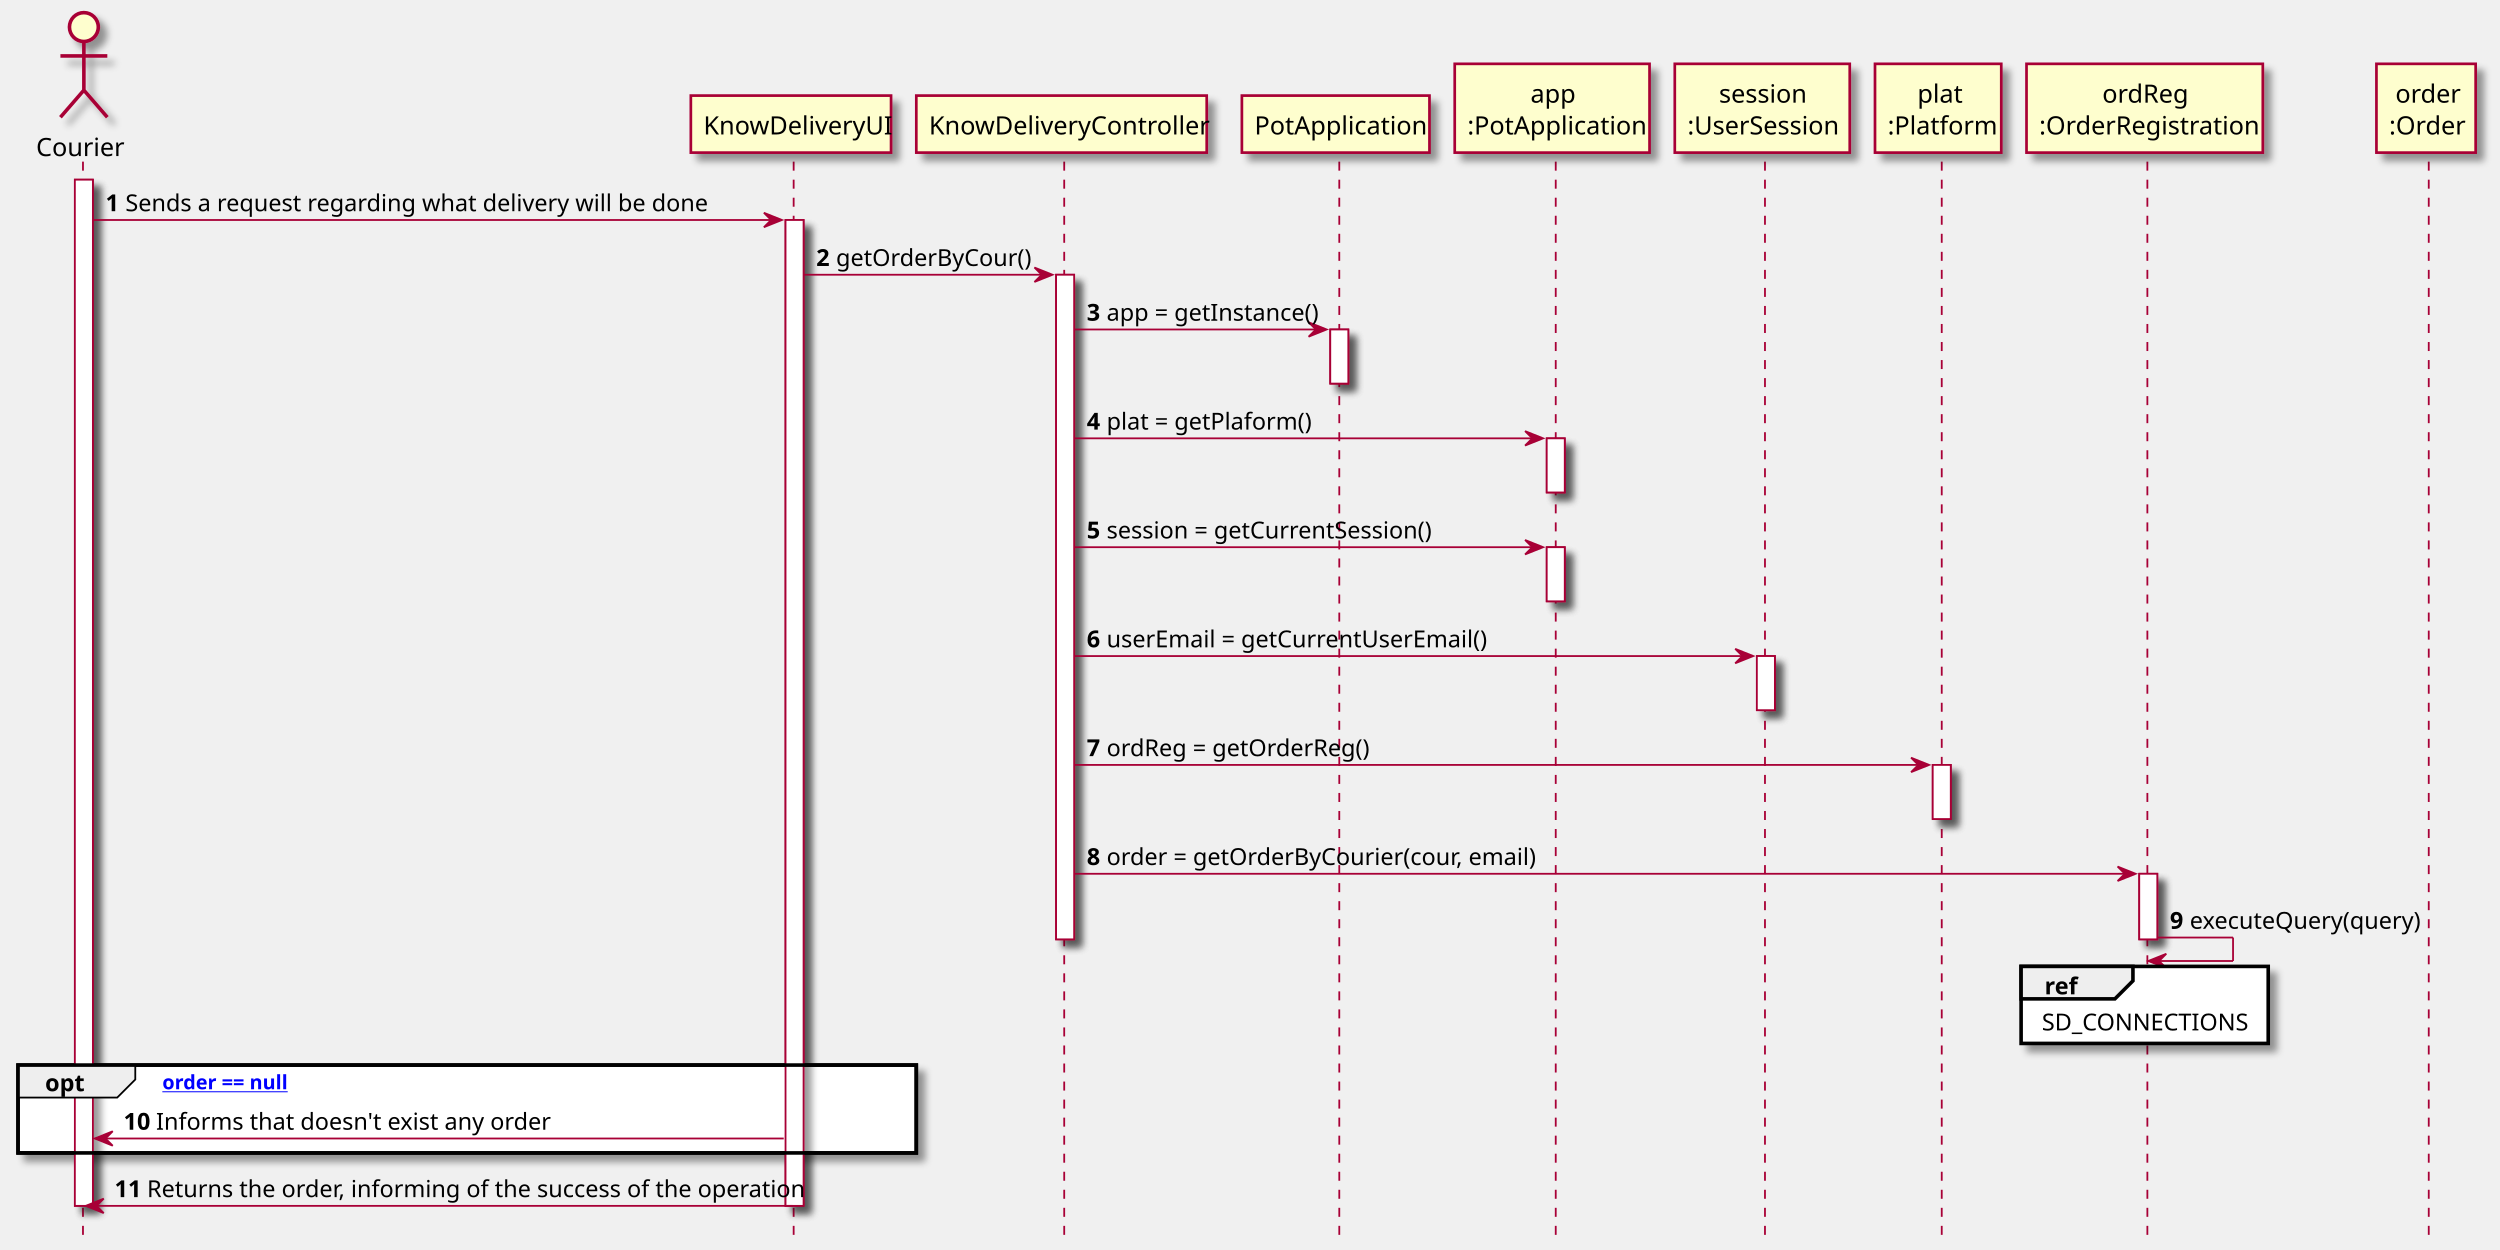
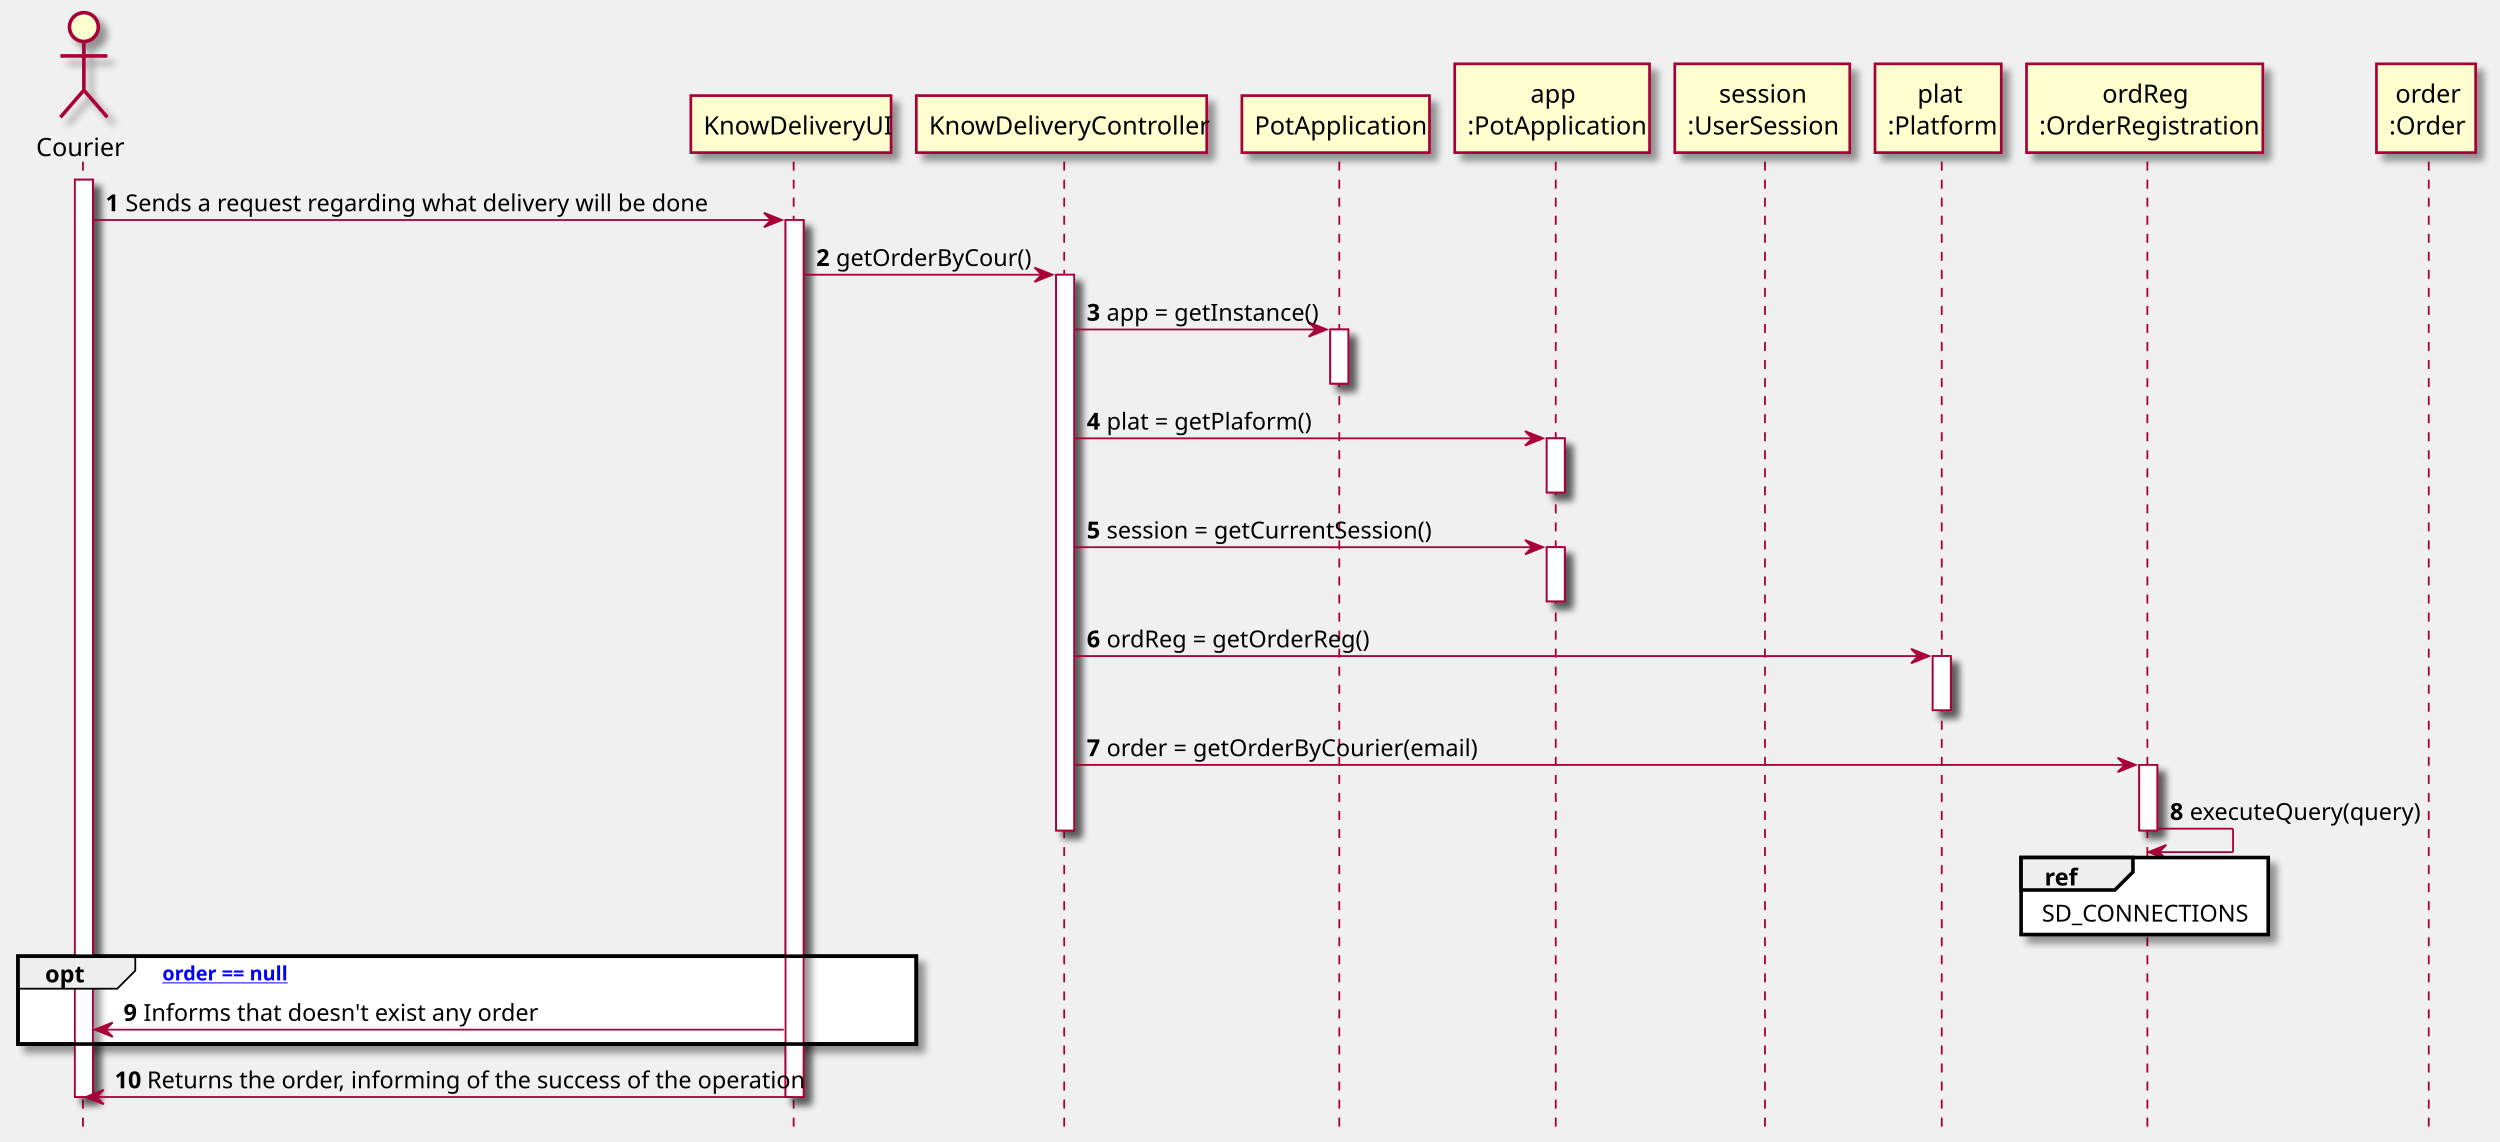
- <svg xmlns="http://www.w3.org/2000/svg" xmlns:xlink="http://www.w3.org/1999/xlink" contentScriptType="application/ecmascript" contentStyleType="text/css" height="693px" preserveAspectRatio="none" style="width:1386px;height:693px;" version="1.1" viewBox="0 0 1386 693" width="1386px" zoomAndPan="magnify">
+ <svg xmlns="http://www.w3.org/2000/svg" xmlns:xlink="http://www.w3.org/1999/xlink" contentScriptType="application/ecmascript" contentStyleType="text/css" height="633px" preserveAspectRatio="none" style="width:1386px;height:633px;" version="1.1" viewBox="0 0 1386 633" width="1386px" zoomAndPan="magnify">
  <defs>
-     <filter height="300%" id="f1idgou0h7l7ck" width="300%" x="-1" y="-1">
+     <filter height="300%" id="fxe2fub2rbv1y" width="300%" x="-1" y="-1">
      <feGaussianBlur result="blurOut" stdDeviation="2.0" />
      <feColorMatrix in="blurOut" result="blurOut2" type="matrix" values="0 0 0 0 0 0 0 0 0 0 0 0 0 0 0 0 0 0 .4 0" />
      <feOffset dx="4.0" dy="4.0" in="blurOut2" result="blurOut3" />
      <feBlend in="SourceGraphic" in2="blurOut3" mode="normal" />
    </filter>
  </defs>
  <g>
-     <rect fill="#FFFFFF" filter="url(#f1idgou0h7l7ck)" height="568.922" style="stroke:#A80036;stroke-width:1.0;" width="10" x="41.5" y="99.609" />
-     <rect fill="#FFFFFF" filter="url(#f1idgou0h7l7ck)" height="546.57" style="stroke:#A80036;stroke-width:1.0;" width="10" x="435.5" y="121.961" />
-     <rect fill="#FFFFFF" filter="url(#f1idgou0h7l7ck)" height="368.461" style="stroke:#A80036;stroke-width:1.0;" width="10" x="585.5" y="152.312" />
-     <rect fill="#FFFFFF" filter="url(#f1idgou0h7l7ck)" height="30" style="stroke:#A80036;stroke-width:1.0;" width="10" x="737.5" y="182.664" />
-     <rect fill="#FFFFFF" filter="url(#f1idgou0h7l7ck)" height="30" style="stroke:#A80036;stroke-width:1.0;" width="10" x="857.5" y="243.016" />
-     <rect fill="#FFFFFF" filter="url(#f1idgou0h7l7ck)" height="30" style="stroke:#A80036;stroke-width:1.0;" width="10" x="857.5" y="303.367" />
-     <rect fill="#FFFFFF" filter="url(#f1idgou0h7l7ck)" height="30" style="stroke:#A80036;stroke-width:1.0;" width="10" x="974" y="363.719" />
-     <rect fill="#FFFFFF" filter="url(#f1idgou0h7l7ck)" height="30" style="stroke:#A80036;stroke-width:1.0;" width="10" x="1071.5" y="424.07" />
-     <rect fill="#FFFFFF" filter="url(#f1idgou0h7l7ck)" height="36.352" style="stroke:#A80036;stroke-width:1.0;" width="10" x="1186" y="484.422" />
-     <rect fill="#FFFFFF" filter="url(#f1idgou0h7l7ck)" height="48.703" style="stroke:#000000;stroke-width:2.0;" width="498" x="10" y="590.477" />
-     <line style="stroke:#A80036;stroke-width:1.0;stroke-dasharray:5.0,5.0;" x1="46" x2="46" y1="89.609" y2="686.531" />
-     <line style="stroke:#A80036;stroke-width:1.0;stroke-dasharray:5.0,5.0;" x1="440" x2="440" y1="89.609" y2="686.531" />
-     <line style="stroke:#A80036;stroke-width:1.0;stroke-dasharray:5.0,5.0;" x1="590" x2="590" y1="89.609" y2="686.531" />
-     <line style="stroke:#A80036;stroke-width:1.0;stroke-dasharray:5.0,5.0;" x1="742.5" x2="742.5" y1="89.609" y2="686.531" />
-     <line style="stroke:#A80036;stroke-width:1.0;stroke-dasharray:5.0,5.0;" x1="862.5" x2="862.5" y1="89.609" y2="686.531" />
-     <line style="stroke:#A80036;stroke-width:1.0;stroke-dasharray:5.0,5.0;" x1="978.5" x2="978.5" y1="89.609" y2="686.531" />
-     <line style="stroke:#A80036;stroke-width:1.0;stroke-dasharray:5.0,5.0;" x1="1076.5" x2="1076.5" y1="89.609" y2="686.531" />
-     <line style="stroke:#A80036;stroke-width:1.0;stroke-dasharray:5.0,5.0;" x1="1190.5" x2="1190.5" y1="89.609" y2="686.531" />
-     <line style="stroke:#A80036;stroke-width:1.0;stroke-dasharray:5.0,5.0;" x1="1346.5" x2="1346.5" y1="89.609" y2="686.531" />
+     <rect fill="#FFFFFF" filter="url(#fxe2fub2rbv1y)" height="508.57" style="stroke:#A80036;stroke-width:1.0;" width="10" x="41.5" y="99.609" />
+     <rect fill="#FFFFFF" filter="url(#fxe2fub2rbv1y)" height="486.219" style="stroke:#A80036;stroke-width:1.0;" width="10" x="435.5" y="121.961" />
+     <rect fill="#FFFFFF" filter="url(#fxe2fub2rbv1y)" height="308.109" style="stroke:#A80036;stroke-width:1.0;" width="10" x="585.5" y="152.312" />
+     <rect fill="#FFFFFF" filter="url(#fxe2fub2rbv1y)" height="30" style="stroke:#A80036;stroke-width:1.0;" width="10" x="737.5" y="182.664" />
+     <rect fill="#FFFFFF" filter="url(#fxe2fub2rbv1y)" height="30" style="stroke:#A80036;stroke-width:1.0;" width="10" x="857.5" y="243.016" />
+     <rect fill="#FFFFFF" filter="url(#fxe2fub2rbv1y)" height="30" style="stroke:#A80036;stroke-width:1.0;" width="10" x="857.5" y="303.367" />
+     <rect fill="#FFFFFF" filter="url(#fxe2fub2rbv1y)" height="30" style="stroke:#A80036;stroke-width:1.0;" width="10" x="1071.5" y="363.719" />
+     <rect fill="#FFFFFF" filter="url(#fxe2fub2rbv1y)" height="36.352" style="stroke:#A80036;stroke-width:1.0;" width="10" x="1186" y="424.07" />
+     <rect fill="#FFFFFF" filter="url(#fxe2fub2rbv1y)" height="48.703" style="stroke:#000000;stroke-width:2.0;" width="498" x="10" y="530.125" />
+     <line style="stroke:#A80036;stroke-width:1.0;stroke-dasharray:5.0,5.0;" x1="46" x2="46" y1="89.609" y2="626.18" />
+     <line style="stroke:#A80036;stroke-width:1.0;stroke-dasharray:5.0,5.0;" x1="440" x2="440" y1="89.609" y2="626.18" />
+     <line style="stroke:#A80036;stroke-width:1.0;stroke-dasharray:5.0,5.0;" x1="590" x2="590" y1="89.609" y2="626.18" />
+     <line style="stroke:#A80036;stroke-width:1.0;stroke-dasharray:5.0,5.0;" x1="742.5" x2="742.5" y1="89.609" y2="626.18" />
+     <line style="stroke:#A80036;stroke-width:1.0;stroke-dasharray:5.0,5.0;" x1="862.5" x2="862.5" y1="89.609" y2="626.18" />
+     <line style="stroke:#A80036;stroke-width:1.0;stroke-dasharray:5.0,5.0;" x1="978.5" x2="978.5" y1="89.609" y2="626.18" />
+     <line style="stroke:#A80036;stroke-width:1.0;stroke-dasharray:5.0,5.0;" x1="1076.5" x2="1076.5" y1="89.609" y2="626.18" />
+     <line style="stroke:#A80036;stroke-width:1.0;stroke-dasharray:5.0,5.0;" x1="1190.5" x2="1190.5" y1="89.609" y2="626.18" />
+     <line style="stroke:#A80036;stroke-width:1.0;stroke-dasharray:5.0,5.0;" x1="1346.5" x2="1346.5" y1="89.609" y2="626.18" />
    <text fill="#000000" font-family="sans-serif" font-size="14" lengthAdjust="spacingAndGlyphs" textLength="47" x="20" y="86.533">Courier</text>
-     <ellipse cx="46.5" cy="15" fill="#FEFECE" filter="url(#f1idgou0h7l7ck)" rx="8" ry="8" style="stroke:#A80036;stroke-width:2.0;" />
-     <path d="M46.5,23 L46.5,50 M33.5,31 L59.5,31 M46.5,50 L33.5,65 M46.5,50 L59.5,65 " fill="none" filter="url(#f1idgou0h7l7ck)" style="stroke:#A80036;stroke-width:2.0;" />
-     <rect fill="#FEFECE" filter="url(#f1idgou0h7l7ck)" height="31.609" style="stroke:#A80036;stroke-width:1.5;" width="111" x="383" y="53" />
+     <ellipse cx="46.5" cy="15" fill="#FEFECE" filter="url(#fxe2fub2rbv1y)" rx="8" ry="8" style="stroke:#A80036;stroke-width:2.0;" />
+     <path d="M46.5,23 L46.5,50 M33.5,31 L59.5,31 M46.5,50 L33.5,65 M46.5,50 L59.5,65 " fill="none" filter="url(#fxe2fub2rbv1y)" style="stroke:#A80036;stroke-width:2.0;" />
+     <rect fill="#FEFECE" filter="url(#fxe2fub2rbv1y)" height="31.609" style="stroke:#A80036;stroke-width:1.5;" width="111" x="383" y="53" />
    <text fill="#000000" font-family="sans-serif" font-size="14" lengthAdjust="spacingAndGlyphs" textLength="97" x="390" y="74.533">KnowDeliveryUI</text>
-     <rect fill="#FEFECE" filter="url(#f1idgou0h7l7ck)" height="31.609" style="stroke:#A80036;stroke-width:1.5;" width="161" x="508" y="53" />
+     <rect fill="#FEFECE" filter="url(#fxe2fub2rbv1y)" height="31.609" style="stroke:#A80036;stroke-width:1.5;" width="161" x="508" y="53" />
    <text fill="#000000" font-family="sans-serif" font-size="14" lengthAdjust="spacingAndGlyphs" textLength="147" x="515" y="74.533">KnowDeliveryController</text>
-     <rect fill="#FEFECE" filter="url(#f1idgou0h7l7ck)" height="31.609" style="stroke:#A80036;stroke-width:1.5;" width="104" x="688.5" y="53" />
+     <rect fill="#FEFECE" filter="url(#fxe2fub2rbv1y)" height="31.609" style="stroke:#A80036;stroke-width:1.5;" width="104" x="688.5" y="53" />
    <text fill="#000000" font-family="sans-serif" font-size="14" lengthAdjust="spacingAndGlyphs" textLength="90" x="695.5" y="74.533">PotApplication</text>
-     <rect fill="#FEFECE" filter="url(#f1idgou0h7l7ck)" height="49.219" style="stroke:#A80036;stroke-width:1.5;" width="108" x="806.5" y="35.391" />
+     <rect fill="#FEFECE" filter="url(#fxe2fub2rbv1y)" height="49.219" style="stroke:#A80036;stroke-width:1.5;" width="108" x="806.5" y="35.391" />
    <text fill="#000000" font-family="sans-serif" font-size="14" lengthAdjust="spacingAndGlyphs" textLength="24" x="848.5" y="56.924">app</text>
    <text fill="#000000" font-family="sans-serif" font-size="14" lengthAdjust="spacingAndGlyphs" textLength="94" x="813.5" y="74.533">:PotApplication</text>
-     <rect fill="#FEFECE" filter="url(#f1idgou0h7l7ck)" height="49.219" style="stroke:#A80036;stroke-width:1.5;" width="97" x="928.5" y="35.391" />
+     <rect fill="#FEFECE" filter="url(#fxe2fub2rbv1y)" height="49.219" style="stroke:#A80036;stroke-width:1.5;" width="97" x="928.5" y="35.391" />
    <text fill="#000000" font-family="sans-serif" font-size="14" lengthAdjust="spacingAndGlyphs" textLength="48" x="953" y="56.924">session</text>
    <text fill="#000000" font-family="sans-serif" font-size="14" lengthAdjust="spacingAndGlyphs" textLength="83" x="935.5" y="74.533">:UserSession</text>
-     <rect fill="#FEFECE" filter="url(#f1idgou0h7l7ck)" height="49.219" style="stroke:#A80036;stroke-width:1.5;" width="70" x="1039.5" y="35.391" />
+     <rect fill="#FEFECE" filter="url(#fxe2fub2rbv1y)" height="49.219" style="stroke:#A80036;stroke-width:1.5;" width="70" x="1039.5" y="35.391" />
    <text fill="#000000" font-family="sans-serif" font-size="14" lengthAdjust="spacingAndGlyphs" textLength="23" x="1063" y="56.924">plat</text>
    <text fill="#000000" font-family="sans-serif" font-size="14" lengthAdjust="spacingAndGlyphs" textLength="56" x="1046.5" y="74.533">:Platform</text>
-     <rect fill="#FEFECE" filter="url(#f1idgou0h7l7ck)" height="49.219" style="stroke:#A80036;stroke-width:1.5;" width="131" x="1123.5" y="35.391" />
+     <rect fill="#FEFECE" filter="url(#fxe2fub2rbv1y)" height="49.219" style="stroke:#A80036;stroke-width:1.5;" width="131" x="1123.5" y="35.391" />
    <text fill="#000000" font-family="sans-serif" font-size="14" lengthAdjust="spacingAndGlyphs" textLength="47" x="1165.5" y="56.924">ordReg</text>
    <text fill="#000000" font-family="sans-serif" font-size="14" lengthAdjust="spacingAndGlyphs" textLength="117" x="1130.5" y="74.533">:OrderRegistration</text>
-     <rect fill="#FEFECE" filter="url(#f1idgou0h7l7ck)" height="49.219" style="stroke:#A80036;stroke-width:1.5;" width="55" x="1317.5" y="35.391" />
+     <rect fill="#FEFECE" filter="url(#fxe2fub2rbv1y)" height="49.219" style="stroke:#A80036;stroke-width:1.5;" width="55" x="1317.5" y="35.391" />
    <text fill="#000000" font-family="sans-serif" font-size="14" lengthAdjust="spacingAndGlyphs" textLength="34" x="1328" y="56.924">order</text>
    <text fill="#000000" font-family="sans-serif" font-size="14" lengthAdjust="spacingAndGlyphs" textLength="41" x="1324.5" y="74.533">:Order</text>
-     <rect fill="#FFFFFF" filter="url(#f1idgou0h7l7ck)" height="568.922" style="stroke:#A80036;stroke-width:1.0;" width="10" x="41.5" y="99.609" />
-     <rect fill="#FFFFFF" filter="url(#f1idgou0h7l7ck)" height="546.57" style="stroke:#A80036;stroke-width:1.0;" width="10" x="435.5" y="121.961" />
-     <rect fill="#FFFFFF" filter="url(#f1idgou0h7l7ck)" height="368.461" style="stroke:#A80036;stroke-width:1.0;" width="10" x="585.5" y="152.312" />
-     <rect fill="#FFFFFF" filter="url(#f1idgou0h7l7ck)" height="30" style="stroke:#A80036;stroke-width:1.0;" width="10" x="737.5" y="182.664" />
-     <rect fill="#FFFFFF" filter="url(#f1idgou0h7l7ck)" height="30" style="stroke:#A80036;stroke-width:1.0;" width="10" x="857.5" y="243.016" />
-     <rect fill="#FFFFFF" filter="url(#f1idgou0h7l7ck)" height="30" style="stroke:#A80036;stroke-width:1.0;" width="10" x="857.5" y="303.367" />
-     <rect fill="#FFFFFF" filter="url(#f1idgou0h7l7ck)" height="30" style="stroke:#A80036;stroke-width:1.0;" width="10" x="974" y="363.719" />
-     <rect fill="#FFFFFF" filter="url(#f1idgou0h7l7ck)" height="30" style="stroke:#A80036;stroke-width:1.0;" width="10" x="1071.5" y="424.07" />
-     <rect fill="#FFFFFF" filter="url(#f1idgou0h7l7ck)" height="36.352" style="stroke:#A80036;stroke-width:1.0;" width="10" x="1186" y="484.422" />
+     <rect fill="#FFFFFF" filter="url(#fxe2fub2rbv1y)" height="508.57" style="stroke:#A80036;stroke-width:1.0;" width="10" x="41.5" y="99.609" />
+     <rect fill="#FFFFFF" filter="url(#fxe2fub2rbv1y)" height="486.219" style="stroke:#A80036;stroke-width:1.0;" width="10" x="435.5" y="121.961" />
+     <rect fill="#FFFFFF" filter="url(#fxe2fub2rbv1y)" height="308.109" style="stroke:#A80036;stroke-width:1.0;" width="10" x="585.5" y="152.312" />
+     <rect fill="#FFFFFF" filter="url(#fxe2fub2rbv1y)" height="30" style="stroke:#A80036;stroke-width:1.0;" width="10" x="737.5" y="182.664" />
+     <rect fill="#FFFFFF" filter="url(#fxe2fub2rbv1y)" height="30" style="stroke:#A80036;stroke-width:1.0;" width="10" x="857.5" y="243.016" />
+     <rect fill="#FFFFFF" filter="url(#fxe2fub2rbv1y)" height="30" style="stroke:#A80036;stroke-width:1.0;" width="10" x="857.5" y="303.367" />
+     <rect fill="#FFFFFF" filter="url(#fxe2fub2rbv1y)" height="30" style="stroke:#A80036;stroke-width:1.0;" width="10" x="1071.5" y="363.719" />
+     <rect fill="#FFFFFF" filter="url(#fxe2fub2rbv1y)" height="36.352" style="stroke:#A80036;stroke-width:1.0;" width="10" x="1186" y="424.07" />
    <polygon fill="#A80036" points="423.5,117.961,433.5,121.961,423.5,125.961,427.5,121.961" style="stroke:#A80036;stroke-width:1.0;" />
    <line style="stroke:#A80036;stroke-width:1.0;" x1="51.5" x2="429.5" y1="121.961" y2="121.961" />
    <text fill="#000000" font-family="sans-serif" font-size="13" font-weight="bold" lengthAdjust="spacingAndGlyphs" textLength="7" x="58.5" y="117.105">1</text>
    <text fill="#000000" font-family="sans-serif" font-size="13" lengthAdjust="spacingAndGlyphs" textLength="302" x="69.5" y="117.105">Sends a request regarding what delivery will be done</text>
    <polygon fill="#A80036" points="573.5,148.312,583.5,152.312,573.5,156.312,577.5,152.312" style="stroke:#A80036;stroke-width:1.0;" />
    <line style="stroke:#A80036;stroke-width:1.0;" x1="445.5" x2="579.5" y1="152.312" y2="152.312" />
    <text fill="#000000" font-family="sans-serif" font-size="13" font-weight="bold" lengthAdjust="spacingAndGlyphs" textLength="7" x="452.5" y="147.456">2</text>
    <text fill="#000000" font-family="sans-serif" font-size="13" lengthAdjust="spacingAndGlyphs" textLength="101" x="463.5" y="147.456">getOrderByCour()</text>
    <polygon fill="#A80036" points="725.5,178.664,735.5,182.664,725.5,186.664,729.5,182.664" style="stroke:#A80036;stroke-width:1.0;" />
    <line style="stroke:#A80036;stroke-width:1.0;" x1="595.5" x2="731.5" y1="182.664" y2="182.664" />
    <text fill="#000000" font-family="sans-serif" font-size="13" font-weight="bold" lengthAdjust="spacingAndGlyphs" textLength="7" x="602.5" y="177.808">3</text>
    <text fill="#000000" font-family="sans-serif" font-size="13" lengthAdjust="spacingAndGlyphs" textLength="112" x="613.5" y="177.808">app = getInstance()</text>
    <polygon fill="#A80036" points="845.5,239.016,855.5,243.016,845.5,247.016,849.5,243.016" style="stroke:#A80036;stroke-width:1.0;" />
    <line style="stroke:#A80036;stroke-width:1.0;" x1="595.5" x2="851.5" y1="243.016" y2="243.016" />
    <text fill="#000000" font-family="sans-serif" font-size="13" font-weight="bold" lengthAdjust="spacingAndGlyphs" textLength="7" x="602.5" y="238.159">4</text>
    <text fill="#000000" font-family="sans-serif" font-size="13" lengthAdjust="spacingAndGlyphs" textLength="107" x="613.5" y="238.159">plat = getPlaform()</text>
    <polygon fill="#A80036" points="845.5,299.367,855.5,303.367,845.5,307.367,849.5,303.367" style="stroke:#A80036;stroke-width:1.0;" />
    <line style="stroke:#A80036;stroke-width:1.0;" x1="595.5" x2="851.5" y1="303.367" y2="303.367" />
    <text fill="#000000" font-family="sans-serif" font-size="13" font-weight="bold" lengthAdjust="spacingAndGlyphs" textLength="7" x="602.5" y="298.511">5</text>
    <text fill="#000000" font-family="sans-serif" font-size="13" lengthAdjust="spacingAndGlyphs" textLength="176" x="613.5" y="298.511">session = getCurrentSession()</text>
-     <polygon fill="#A80036" points="962,359.719,972,363.719,962,367.719,966,363.719" style="stroke:#A80036;stroke-width:1.0;" />
-     <line style="stroke:#A80036;stroke-width:1.0;" x1="595.5" x2="968" y1="363.719" y2="363.719" />
+     <polygon fill="#A80036" points="1059.5,359.719,1069.5,363.719,1059.5,367.719,1063.5,363.719" style="stroke:#A80036;stroke-width:1.0;" />
+     <line style="stroke:#A80036;stroke-width:1.0;" x1="595.5" x2="1065.5" y1="363.719" y2="363.719" />
    <text fill="#000000" font-family="sans-serif" font-size="13" font-weight="bold" lengthAdjust="spacingAndGlyphs" textLength="7" x="602.5" y="358.862">6</text>
-     <text fill="#000000" font-family="sans-serif" font-size="13" lengthAdjust="spacingAndGlyphs" textLength="202" x="613.5" y="358.862">userEmail = getCurrentUserEmail()</text>
-     <polygon fill="#A80036" points="1059.5,420.07,1069.5,424.07,1059.5,428.07,1063.5,424.07" style="stroke:#A80036;stroke-width:1.0;" />
-     <line style="stroke:#A80036;stroke-width:1.0;" x1="595.5" x2="1065.5" y1="424.07" y2="424.07" />
+     <text fill="#000000" font-family="sans-serif" font-size="13" lengthAdjust="spacingAndGlyphs" textLength="138" x="613.5" y="358.862">ordReg = getOrderReg()</text>
+     <polygon fill="#A80036" points="1174,420.07,1184,424.07,1174,428.07,1178,424.07" style="stroke:#A80036;stroke-width:1.0;" />
+     <line style="stroke:#A80036;stroke-width:1.0;" x1="595.5" x2="1180" y1="424.07" y2="424.07" />
    <text fill="#000000" font-family="sans-serif" font-size="13" font-weight="bold" lengthAdjust="spacingAndGlyphs" textLength="7" x="602.5" y="419.214">7</text>
-     <text fill="#000000" font-family="sans-serif" font-size="13" lengthAdjust="spacingAndGlyphs" textLength="138" x="613.5" y="419.214">ordReg = getOrderReg()</text>
-     <polygon fill="#A80036" points="1174,480.422,1184,484.422,1174,488.422,1178,484.422" style="stroke:#A80036;stroke-width:1.0;" />
-     <line style="stroke:#A80036;stroke-width:1.0;" x1="595.5" x2="1180" y1="484.422" y2="484.422" />
-     <text fill="#000000" font-family="sans-serif" font-size="13" font-weight="bold" lengthAdjust="spacingAndGlyphs" textLength="7" x="602.5" y="479.565">8</text>
-     <text fill="#000000" font-family="sans-serif" font-size="13" lengthAdjust="spacingAndGlyphs" textLength="224" x="613.5" y="479.565">order = getOrderByCourier(cour, email)</text>
-     <line style="stroke:#A80036;stroke-width:1.0;" x1="1196" x2="1238" y1="519.773" y2="519.773" />
-     <line style="stroke:#A80036;stroke-width:1.0;" x1="1238" x2="1238" y1="519.773" y2="532.773" />
-     <line style="stroke:#A80036;stroke-width:1.0;" x1="1191" x2="1238" y1="532.773" y2="532.773" />
-     <polygon fill="#A80036" points="1201,528.773,1191,532.773,1201,536.773,1197,532.773" style="stroke:#A80036;stroke-width:1.0;" />
-     <text fill="#000000" font-family="sans-serif" font-size="13" font-weight="bold" lengthAdjust="spacingAndGlyphs" textLength="7" x="1203" y="514.917">9</text>
-     <text fill="#000000" font-family="sans-serif" font-size="13" lengthAdjust="spacingAndGlyphs" textLength="121" x="1214" y="514.917">executeQuery(query)</text>
-     <rect fill="#FFFFFF" filter="url(#f1idgou0h7l7ck)" height="42.703" style="stroke:#000000;stroke-width:2.0;" width="137" x="1120.5" y="535.773" />
-     <polygon fill="#EEEEEE" points="1120.5,535.773,1182.5,535.773,1182.5,543.773,1172.5,553.773,1120.5,553.773,1120.5,535.773" style="stroke:#000000;stroke-width:2.0;" />
-     <text fill="#000000" font-family="sans-serif" font-size="13" font-weight="bold" lengthAdjust="spacingAndGlyphs" textLength="17" x="1133.5" y="551.269">ref</text>
-     <text fill="#000000" font-family="sans-serif" font-size="13" lengthAdjust="spacingAndGlyphs" textLength="118" x="1132" y="571.269">SD_CONNECTIONS</text>
-     <path d="M10,590.477 L75,590.477 L75,598.477 L65,608.477 L10,608.477 L10,590.477 " fill="#EEEEEE" style="stroke:#000000;stroke-width:1.0;" />
-     <rect fill="none" height="48.703" style="stroke:#000000;stroke-width:2.0;" width="498" x="10" y="590.477" />
-     <text fill="#000000" font-family="sans-serif" font-size="13" font-weight="bold" lengthAdjust="spacingAndGlyphs" textLength="20" x="25" y="604.972">opt</text>
+     <text fill="#000000" font-family="sans-serif" font-size="13" lengthAdjust="spacingAndGlyphs" textLength="191" x="613.5" y="419.214">order = getOrderByCourier(email)</text>
+     <line style="stroke:#A80036;stroke-width:1.0;" x1="1196" x2="1238" y1="459.422" y2="459.422" />
+     <line style="stroke:#A80036;stroke-width:1.0;" x1="1238" x2="1238" y1="459.422" y2="472.422" />
+     <line style="stroke:#A80036;stroke-width:1.0;" x1="1191" x2="1238" y1="472.422" y2="472.422" />
+     <polygon fill="#A80036" points="1201,468.422,1191,472.422,1201,476.422,1197,472.422" style="stroke:#A80036;stroke-width:1.0;" />
+     <text fill="#000000" font-family="sans-serif" font-size="13" font-weight="bold" lengthAdjust="spacingAndGlyphs" textLength="7" x="1203" y="454.565">8</text>
+     <text fill="#000000" font-family="sans-serif" font-size="13" lengthAdjust="spacingAndGlyphs" textLength="121" x="1214" y="454.565">executeQuery(query)</text>
+     <rect fill="#FFFFFF" filter="url(#fxe2fub2rbv1y)" height="42.703" style="stroke:#000000;stroke-width:2.0;" width="137" x="1120.5" y="475.422" />
+     <polygon fill="#EEEEEE" points="1120.5,475.422,1182.5,475.422,1182.5,483.422,1172.5,493.422,1120.5,493.422,1120.5,475.422" style="stroke:#000000;stroke-width:2.0;" />
+     <text fill="#000000" font-family="sans-serif" font-size="13" font-weight="bold" lengthAdjust="spacingAndGlyphs" textLength="17" x="1133.5" y="490.917">ref</text>
+     <text fill="#000000" font-family="sans-serif" font-size="13" lengthAdjust="spacingAndGlyphs" textLength="118" x="1132" y="510.917">SD_CONNECTIONS</text>
+     <path d="M10,530.125 L75,530.125 L75,538.125 L65,548.125 L10,548.125 L10,530.125 " fill="#EEEEEE" style="stroke:#000000;stroke-width:1.0;" />
+     <rect fill="none" height="48.703" style="stroke:#000000;stroke-width:2.0;" width="498" x="10" y="530.125" />
+     <text fill="#000000" font-family="sans-serif" font-size="13" font-weight="bold" lengthAdjust="spacingAndGlyphs" textLength="20" x="25" y="544.62">opt</text>
    <a href="" target="_top" title="" xlink:actuate="onRequest" xlink:href="" xlink:show="new" xlink:title="" xlink:type="simple">
-       <text fill="#0000FF" font-family="sans-serif" font-size="11" font-weight="bold" lengthAdjust="spacingAndGlyphs" text-decoration="underline" textLength="69" x="90" y="603.895">order == null</text>
+       <text fill="#0000FF" font-family="sans-serif" font-size="11" font-weight="bold" lengthAdjust="spacingAndGlyphs" text-decoration="underline" textLength="69" x="90" y="543.544">order == null</text>
    </a>
-     <polygon fill="#A80036" points="62.5,627.18,52.5,631.18,62.5,635.18,58.5,631.18" style="stroke:#A80036;stroke-width:1.0;" />
-     <line style="stroke:#A80036;stroke-width:1.0;" x1="56.5" x2="434.5" y1="631.18" y2="631.18" />
-     <text fill="#000000" font-family="sans-serif" font-size="13" font-weight="bold" lengthAdjust="spacingAndGlyphs" textLength="14" x="68.5" y="626.323">10</text>
-     <text fill="#000000" font-family="sans-serif" font-size="13" lengthAdjust="spacingAndGlyphs" textLength="203" x="86.5" y="626.323">Informs that doesn't exist any order</text>
-     <polygon fill="#A80036" points="57.5,664.531,47.5,668.531,57.5,672.531,53.5,668.531" style="stroke:#A80036;stroke-width:1.0;" />
-     <line style="stroke:#A80036;stroke-width:1.0;" x1="51.5" x2="439.5" y1="668.531" y2="668.531" />
-     <text fill="#000000" font-family="sans-serif" font-size="13" font-weight="bold" lengthAdjust="spacingAndGlyphs" textLength="14" x="63.5" y="663.675">11</text>
-     <text fill="#000000" font-family="sans-serif" font-size="13" lengthAdjust="spacingAndGlyphs" textLength="342" x="81.5" y="663.675">Returns the order, informing of the success of the operation</text>
+     <polygon fill="#A80036" points="62.5,566.828,52.5,570.828,62.5,574.828,58.5,570.828" style="stroke:#A80036;stroke-width:1.0;" />
+     <line style="stroke:#A80036;stroke-width:1.0;" x1="56.5" x2="434.5" y1="570.828" y2="570.828" />
+     <text fill="#000000" font-family="sans-serif" font-size="13" font-weight="bold" lengthAdjust="spacingAndGlyphs" textLength="7" x="68.5" y="565.972">9</text>
+     <text fill="#000000" font-family="sans-serif" font-size="13" lengthAdjust="spacingAndGlyphs" textLength="203" x="79.5" y="565.972">Informs that doesn't exist any order</text>
+     <polygon fill="#A80036" points="57.5,604.18,47.5,608.18,57.5,612.18,53.5,608.18" style="stroke:#A80036;stroke-width:1.0;" />
+     <line style="stroke:#A80036;stroke-width:1.0;" x1="51.5" x2="439.5" y1="608.18" y2="608.18" />
+     <text fill="#000000" font-family="sans-serif" font-size="13" font-weight="bold" lengthAdjust="spacingAndGlyphs" textLength="14" x="63.5" y="603.323">10</text>
+     <text fill="#000000" font-family="sans-serif" font-size="13" lengthAdjust="spacingAndGlyphs" textLength="342" x="81.5" y="603.323">Returns the order, informing of the success of the operation</text>
  </g>
</svg>
